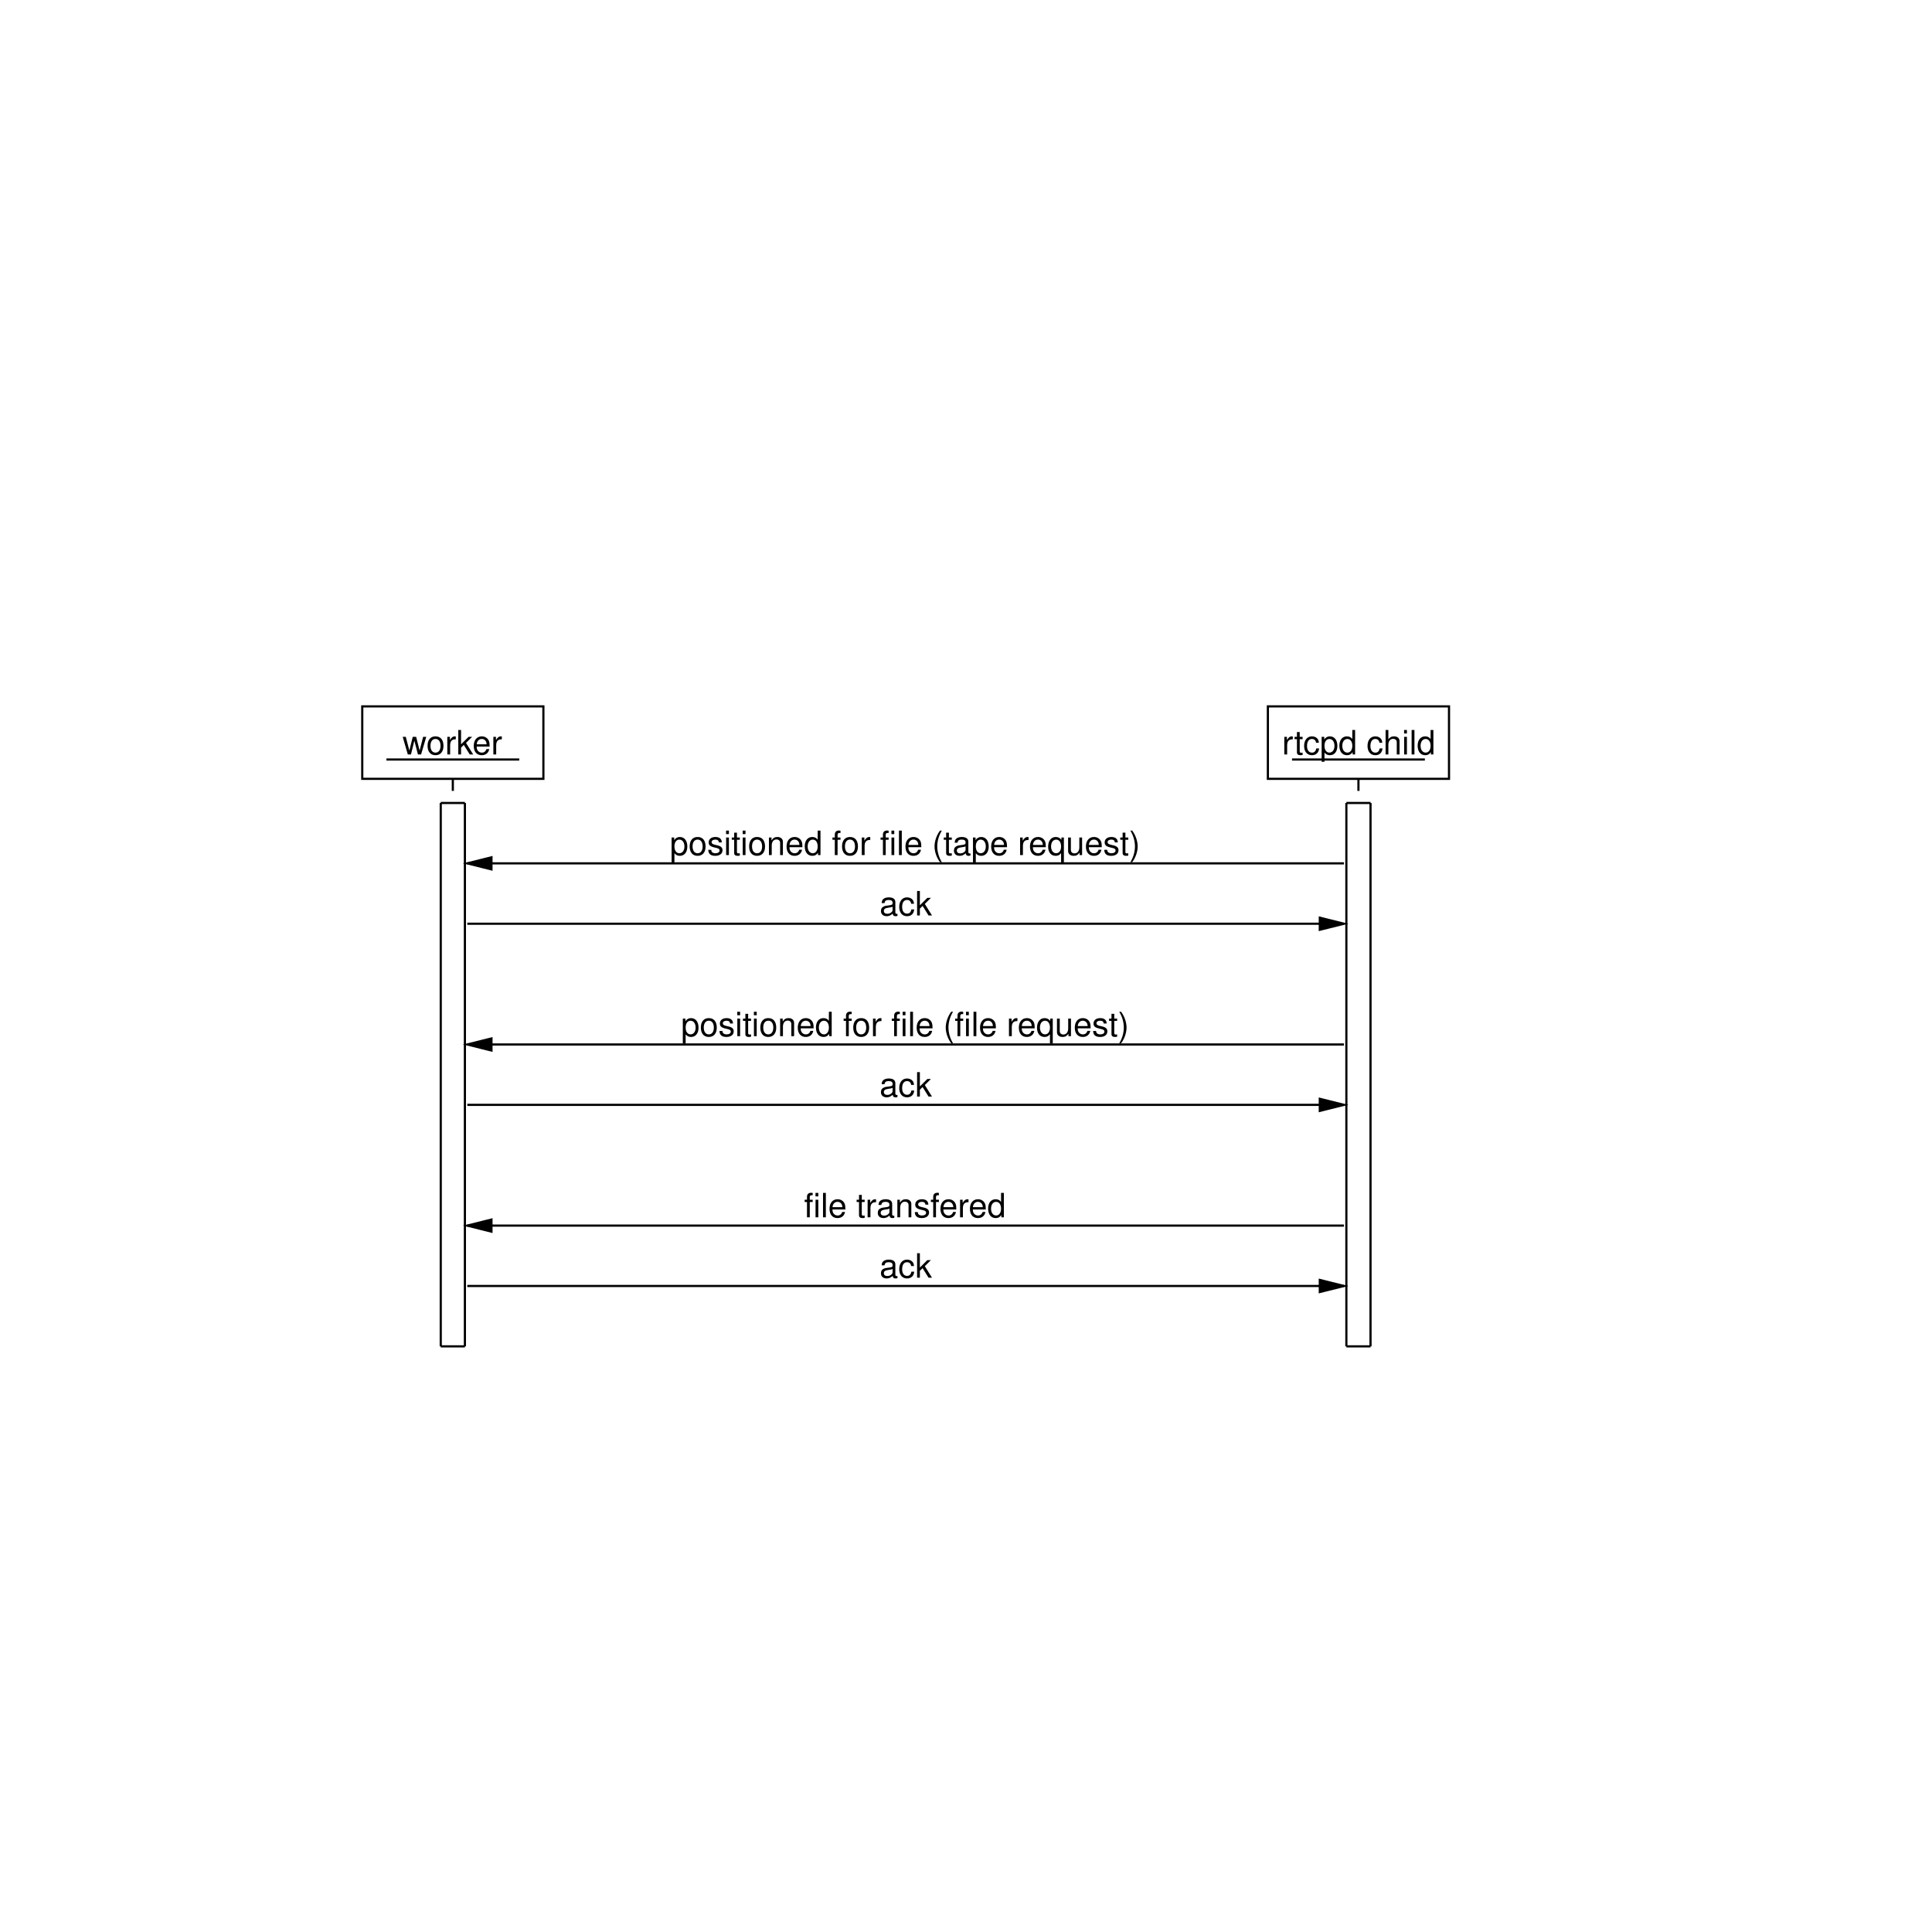
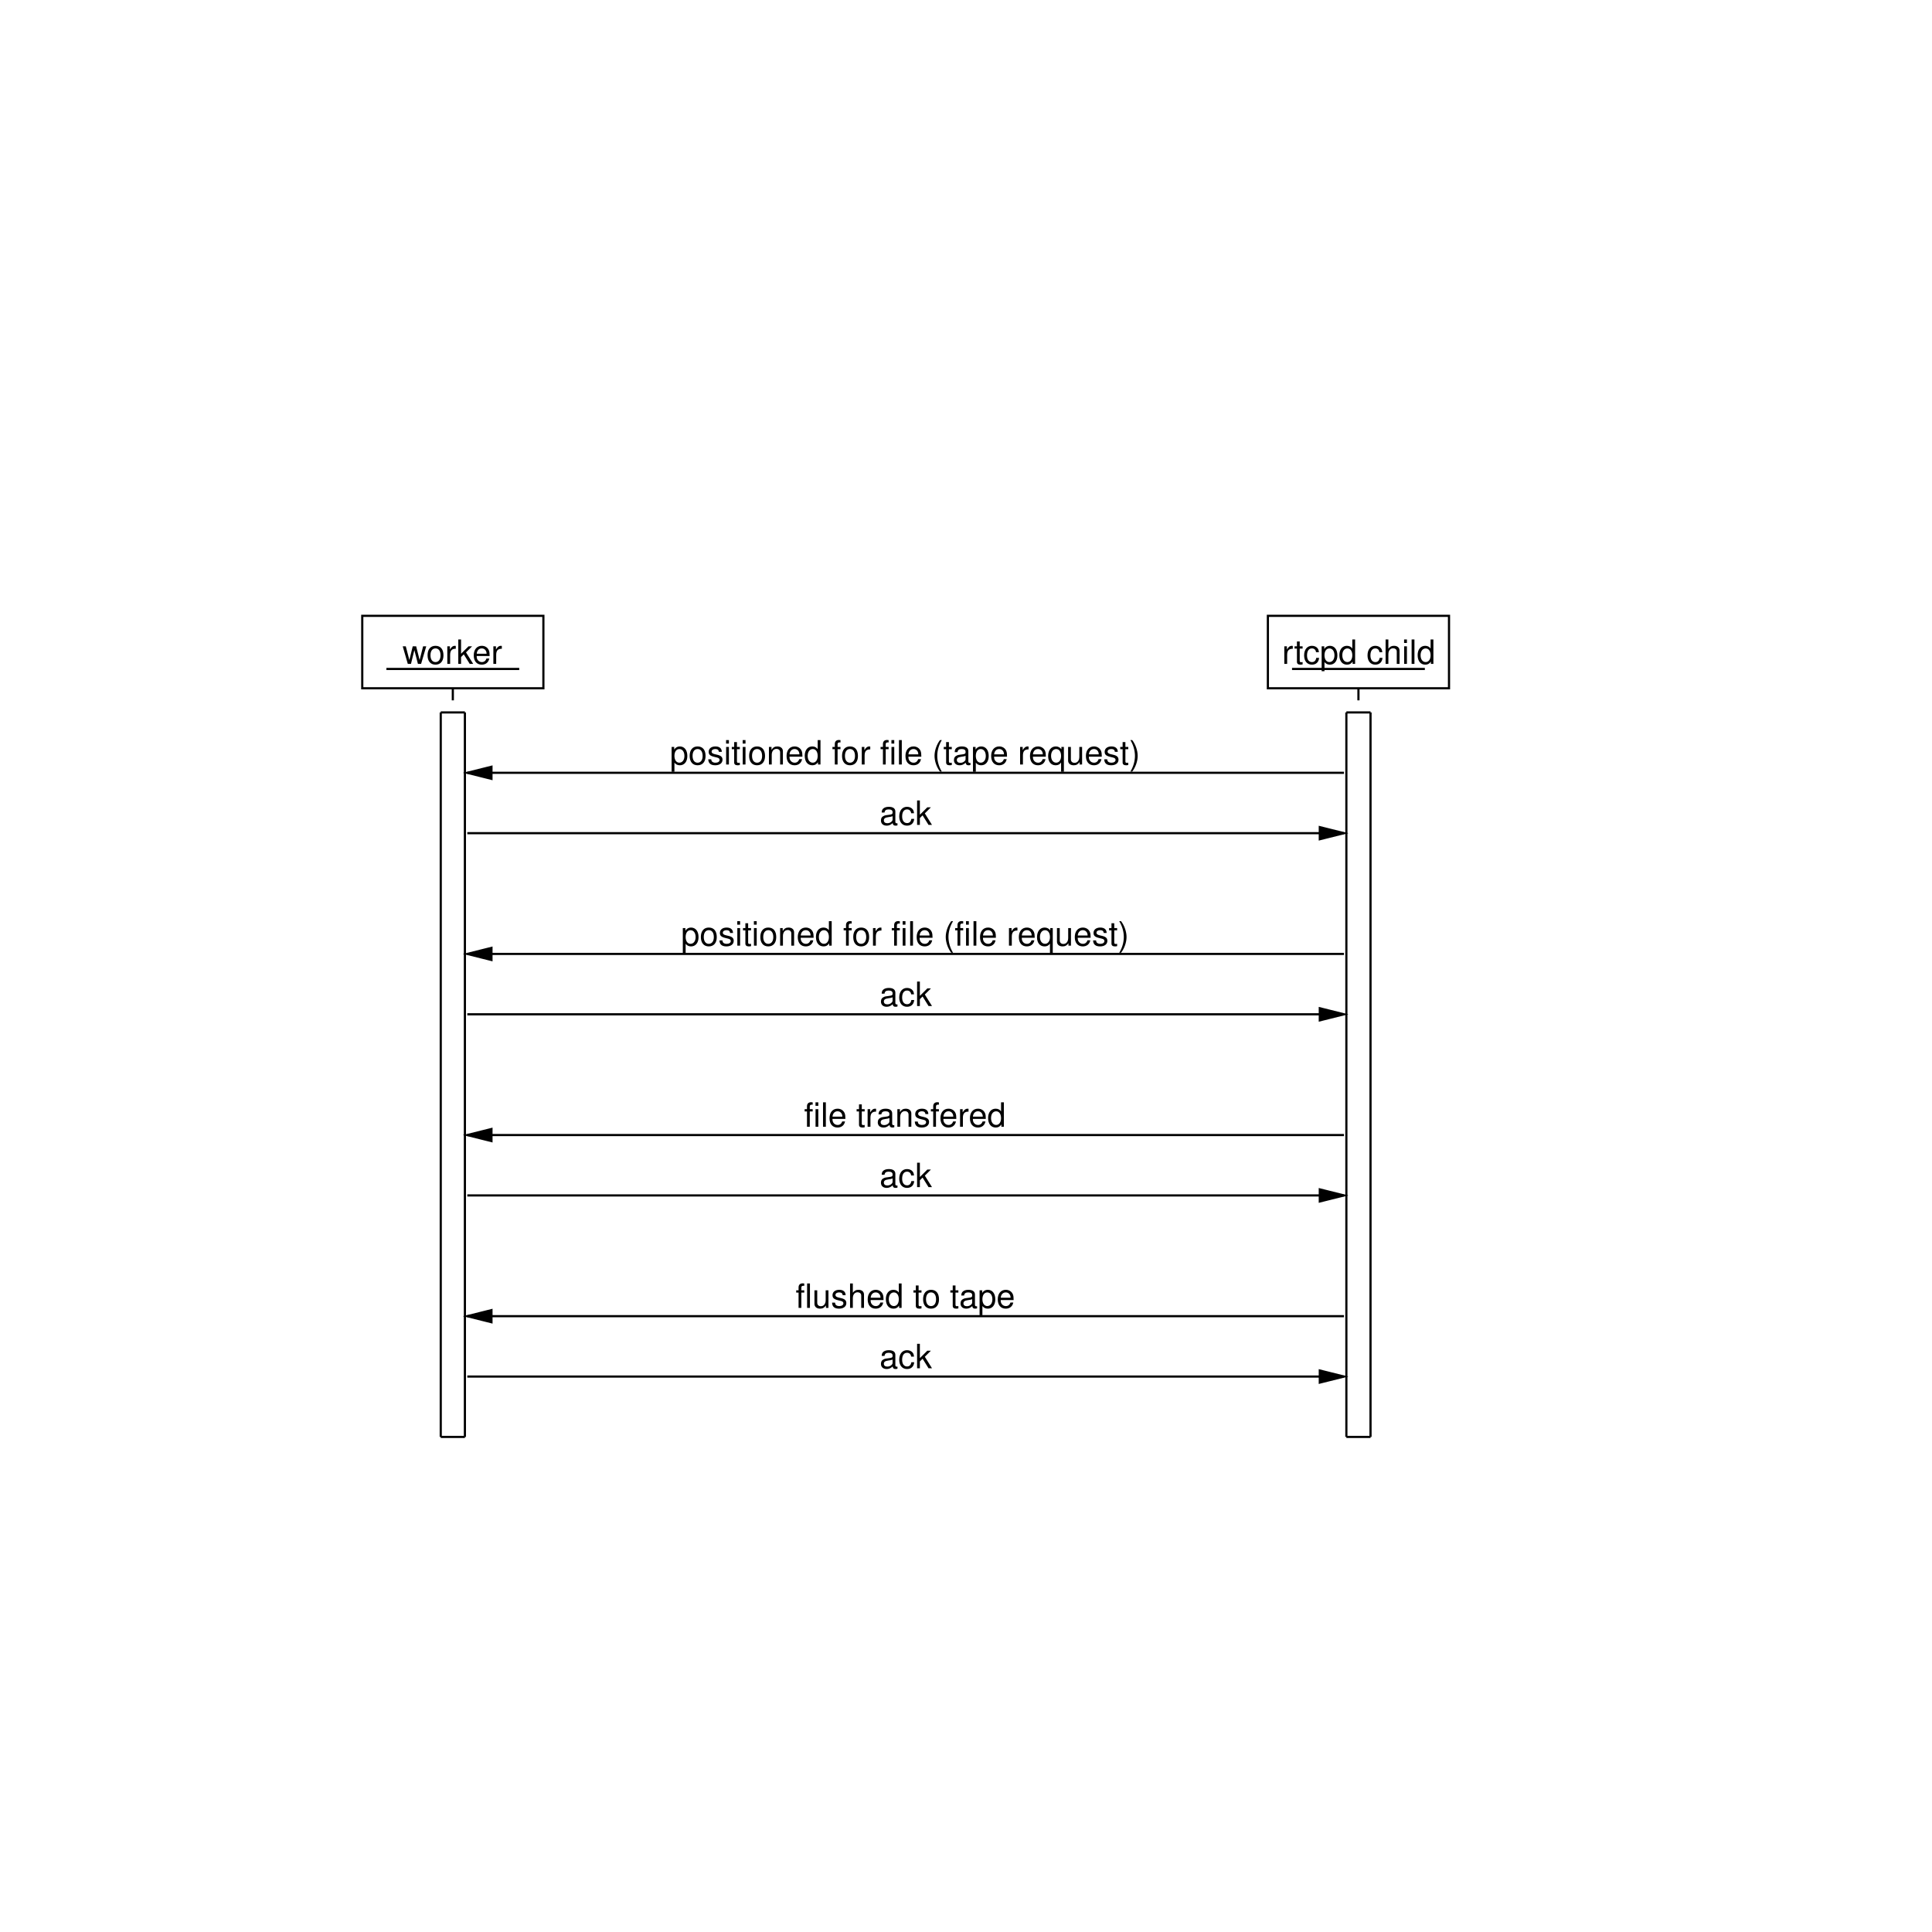
<svg xmlns="http://www.w3.org/2000/svg" version="1.1" baseProfile="full" id="body" width="8in" height="8in" viewBox="0 0 1 1" preserveAspectRatio="none">
  <rect id="background" x="0" y="0" width="1" height="1" stroke="none" fill="white" />
-   <g id="content" transform="translate(0.23438,0.30312) scale(1,-1) scale(0.125) " xml:space="preserve" stroke="black" stroke-linecap="butt" stroke-linejoin="miter" stroke-miterlimit="10.433" stroke-dasharray="none" stroke-dashoffset="0" stroke-opacity="1" fill="none" fill-rule="evenodd" fill-opacity="1" font-style="normal" font-variant="normal" font-weight="normal" font-stretch="normal" font-size-adjust="none" letter-spacing="normal" word-spacing="normal" text-anchor="start">
+   <g id="content" transform="translate(0.23438,0.25625) scale(1,-1) scale(0.125) " xml:space="preserve" stroke="black" stroke-linecap="butt" stroke-linejoin="miter" stroke-miterlimit="10.433" stroke-dasharray="none" stroke-dashoffset="0" stroke-opacity="1" fill="none" fill-rule="evenodd" fill-opacity="1" font-style="normal" font-variant="normal" font-weight="normal" font-stretch="normal" font-size-adjust="none" letter-spacing="normal" word-spacing="normal" text-anchor="start">
    <rect x="-0.375" y="-0.8" width="0.75" height="0.3" stroke-width="0.009" />
    <text transform="translate(-0.20833,-0.69903) scale(1,-1) scale(0.0069444) " font-family="Helvetica,sans-serif" font-size="20px" stroke="none" fill="black">worker</text>
    <line x1="-0.275" y1="-0.72" x2="0.275" y2="-0.72" stroke-width="0.009" />
    <rect x="3.375" y="-0.8" width="0.75" height="0.3" stroke-width="0.009" />
    <text transform="translate(3.4335,-0.69903) scale(1,-1) scale(0.0069444) " font-family="Helvetica,sans-serif" font-size="20px" stroke="none" fill="black">rtcpd child</text>
    <line x1="3.475" y1="-0.72" x2="4.025" y2="-0.72" stroke-width="0.009" />
    <line x1="0" y1="-0.8" x2="0" y2="-0.9" stroke-width="0.009" stroke-dasharray="0.05, 0.05" />
    <line x1="-0.05" y1="-0.9" x2="0.05" y2="-0.9" stroke-width="0.009" />
    <line x1="3.75" y1="-0.8" x2="3.75" y2="-0.9" stroke-width="0.009" stroke-dasharray="0.05, 0.05" />
    <line x1="3.7" y1="-0.9" x2="3.8" y2="-0.9" stroke-width="0.009" />
    <line x1="3.69" y1="-1.15" x2="0.06" y2="-1.15" stroke-width="0.009" />
    <polygon points="0.16,-1.175 0.06,-1.15 0.16,-1.125 " stroke-width="0.009" fill="black" />
    <text transform="translate(0.89847,-1.1157) scale(1,-1) scale(0.0069444) " font-family="Helvetica,sans-serif" font-size="20px" stroke="none" fill="black">positioned for file (tape request)</text>
    <text transform="translate(1.8557,-1.2824) scale(1,-1) scale(0.0069444) " font-family="Helvetica,sans-serif" font-size="20px" stroke="none" fill="black"> </text>
    <line x1="0.06" y1="-1.4" x2="3.69" y2="-1.4" stroke-width="0.009" />
    <polygon points="3.59,-1.375 3.69,-1.4 3.59,-1.425 " stroke-width="0.009" fill="black" />
    <text transform="translate(1.7669,-1.3657) scale(1,-1) scale(0.0069444) " font-family="Helvetica,sans-serif" font-size="20px" stroke="none" fill="black">ack</text>
    <text transform="translate(1.8557,-1.5324) scale(1,-1) scale(0.0069444) " font-family="Helvetica,sans-serif" font-size="20px" stroke="none" fill="black"> </text>
    <line x1="3.69" y1="-1.9" x2="0.06" y2="-1.9" stroke-width="0.009" />
    <polygon points="0.16,-1.925 0.06,-1.9 0.16,-1.875 " stroke-width="0.009" fill="black" />
    <text transform="translate(0.94486,-1.8657) scale(1,-1) scale(0.0069444) " font-family="Helvetica,sans-serif" font-size="20px" stroke="none" fill="black">positioned for file (file request)</text>
    <text transform="translate(1.8557,-2.0324) scale(1,-1) scale(0.0069444) " font-family="Helvetica,sans-serif" font-size="20px" stroke="none" fill="black"> </text>
    <line x1="0.06" y1="-2.15" x2="3.69" y2="-2.15" stroke-width="0.009" />
    <polygon points="3.59,-2.125 3.69,-2.15 3.59,-2.175 " stroke-width="0.009" fill="black" />
    <text transform="translate(1.7669,-2.1157) scale(1,-1) scale(0.0069444) " font-family="Helvetica,sans-serif" font-size="20px" stroke="none" fill="black">ack</text>
    <text transform="translate(1.8557,-2.2824) scale(1,-1) scale(0.0069444) " font-family="Helvetica,sans-serif" font-size="20px" stroke="none" fill="black"> </text>
    <line x1="3.69" y1="-2.65" x2="0.06" y2="-2.65" stroke-width="0.009" />
    <polygon points="0.16,-2.675 0.06,-2.65 0.16,-2.625 " stroke-width="0.009" fill="black" />
    <text transform="translate(1.4543,-2.6157) scale(1,-1) scale(0.0069444) " font-family="Helvetica,sans-serif" font-size="20px" stroke="none" fill="black">file transfered</text>
    <text transform="translate(1.8557,-2.7824) scale(1,-1) scale(0.0069444) " font-family="Helvetica,sans-serif" font-size="20px" stroke="none" fill="black"> </text>
    <line x1="0.06" y1="-2.9" x2="3.69" y2="-2.9" stroke-width="0.009" />
    <polygon points="3.59,-2.875 3.69,-2.9 3.59,-2.925 " stroke-width="0.009" fill="black" />
    <text transform="translate(1.7669,-2.8657) scale(1,-1) scale(0.0069444) " font-family="Helvetica,sans-serif" font-size="20px" stroke="none" fill="black">ack</text>
    <text transform="translate(1.8557,-3.0324) scale(1,-1) scale(0.0069444) " font-family="Helvetica,sans-serif" font-size="20px" stroke="none" fill="black"> </text>
-     <line x1="-0.05" y1="-0.9" x2="-0.05" y2="-3.15" stroke-width="0.009" />
-     <line x1="0.05" y1="-0.9" x2="0.05" y2="-3.15" stroke-width="0.009" />
-     <line x1="-0.05" y1="-3.15" x2="0.05" y2="-3.15" stroke-width="0.009" />
-     <line x1="3.7" y1="-0.9" x2="3.7" y2="-3.15" stroke-width="0.009" />
-     <line x1="3.8" y1="-0.9" x2="3.8" y2="-3.15" stroke-width="0.009" />
-     <line x1="3.7" y1="-3.15" x2="3.8" y2="-3.15" stroke-width="0.009" />
-     <line x1="0" y1="-3.15" x2="0" y2="-3.15" stroke-width="0.009" stroke-dasharray="0.05, 0.05" />
-     <line x1="3.75" y1="-3.15" x2="3.75" y2="-3.15" stroke-width="0.009" stroke-dasharray="0.05, 0.05" />
+     <line x1="3.69" y1="-3.4" x2="0.06" y2="-3.4" stroke-width="0.009" />
+     <polygon points="0.16,-3.425 0.06,-3.4 0.16,-3.375 " stroke-width="0.009" fill="black" />
+     <text transform="translate(1.4194,-3.3657) scale(1,-1) scale(0.0069444) " font-family="Helvetica,sans-serif" font-size="20px" stroke="none" fill="black">flushed to tape</text>
+     <text transform="translate(1.8557,-3.5324) scale(1,-1) scale(0.0069444) " font-family="Helvetica,sans-serif" font-size="20px" stroke="none" fill="black"> </text>
+     <line x1="0.06" y1="-3.65" x2="3.69" y2="-3.65" stroke-width="0.009" />
+     <polygon points="3.59,-3.625 3.69,-3.65 3.59,-3.675 " stroke-width="0.009" fill="black" />
+     <text transform="translate(1.7669,-3.6157) scale(1,-1) scale(0.0069444) " font-family="Helvetica,sans-serif" font-size="20px" stroke="none" fill="black">ack</text>
+     <text transform="translate(1.8557,-3.7824) scale(1,-1) scale(0.0069444) " font-family="Helvetica,sans-serif" font-size="20px" stroke="none" fill="black"> </text>
+     <line x1="-0.05" y1="-0.9" x2="-0.05" y2="-3.9" stroke-width="0.009" />
+     <line x1="0.05" y1="-0.9" x2="0.05" y2="-3.9" stroke-width="0.009" />
+     <line x1="-0.05" y1="-3.9" x2="0.05" y2="-3.9" stroke-width="0.009" />
+     <line x1="3.7" y1="-0.9" x2="3.7" y2="-3.9" stroke-width="0.009" />
+     <line x1="3.8" y1="-0.9" x2="3.8" y2="-3.9" stroke-width="0.009" />
+     <line x1="3.7" y1="-3.9" x2="3.8" y2="-3.9" stroke-width="0.009" />
+     <line x1="0" y1="-3.9" x2="0" y2="-3.9" stroke-width="0.009" stroke-dasharray="0.05, 0.05" />
+     <line x1="3.75" y1="-3.9" x2="3.75" y2="-3.9" stroke-width="0.009" stroke-dasharray="0.05, 0.05" />
  </g>
</svg>
